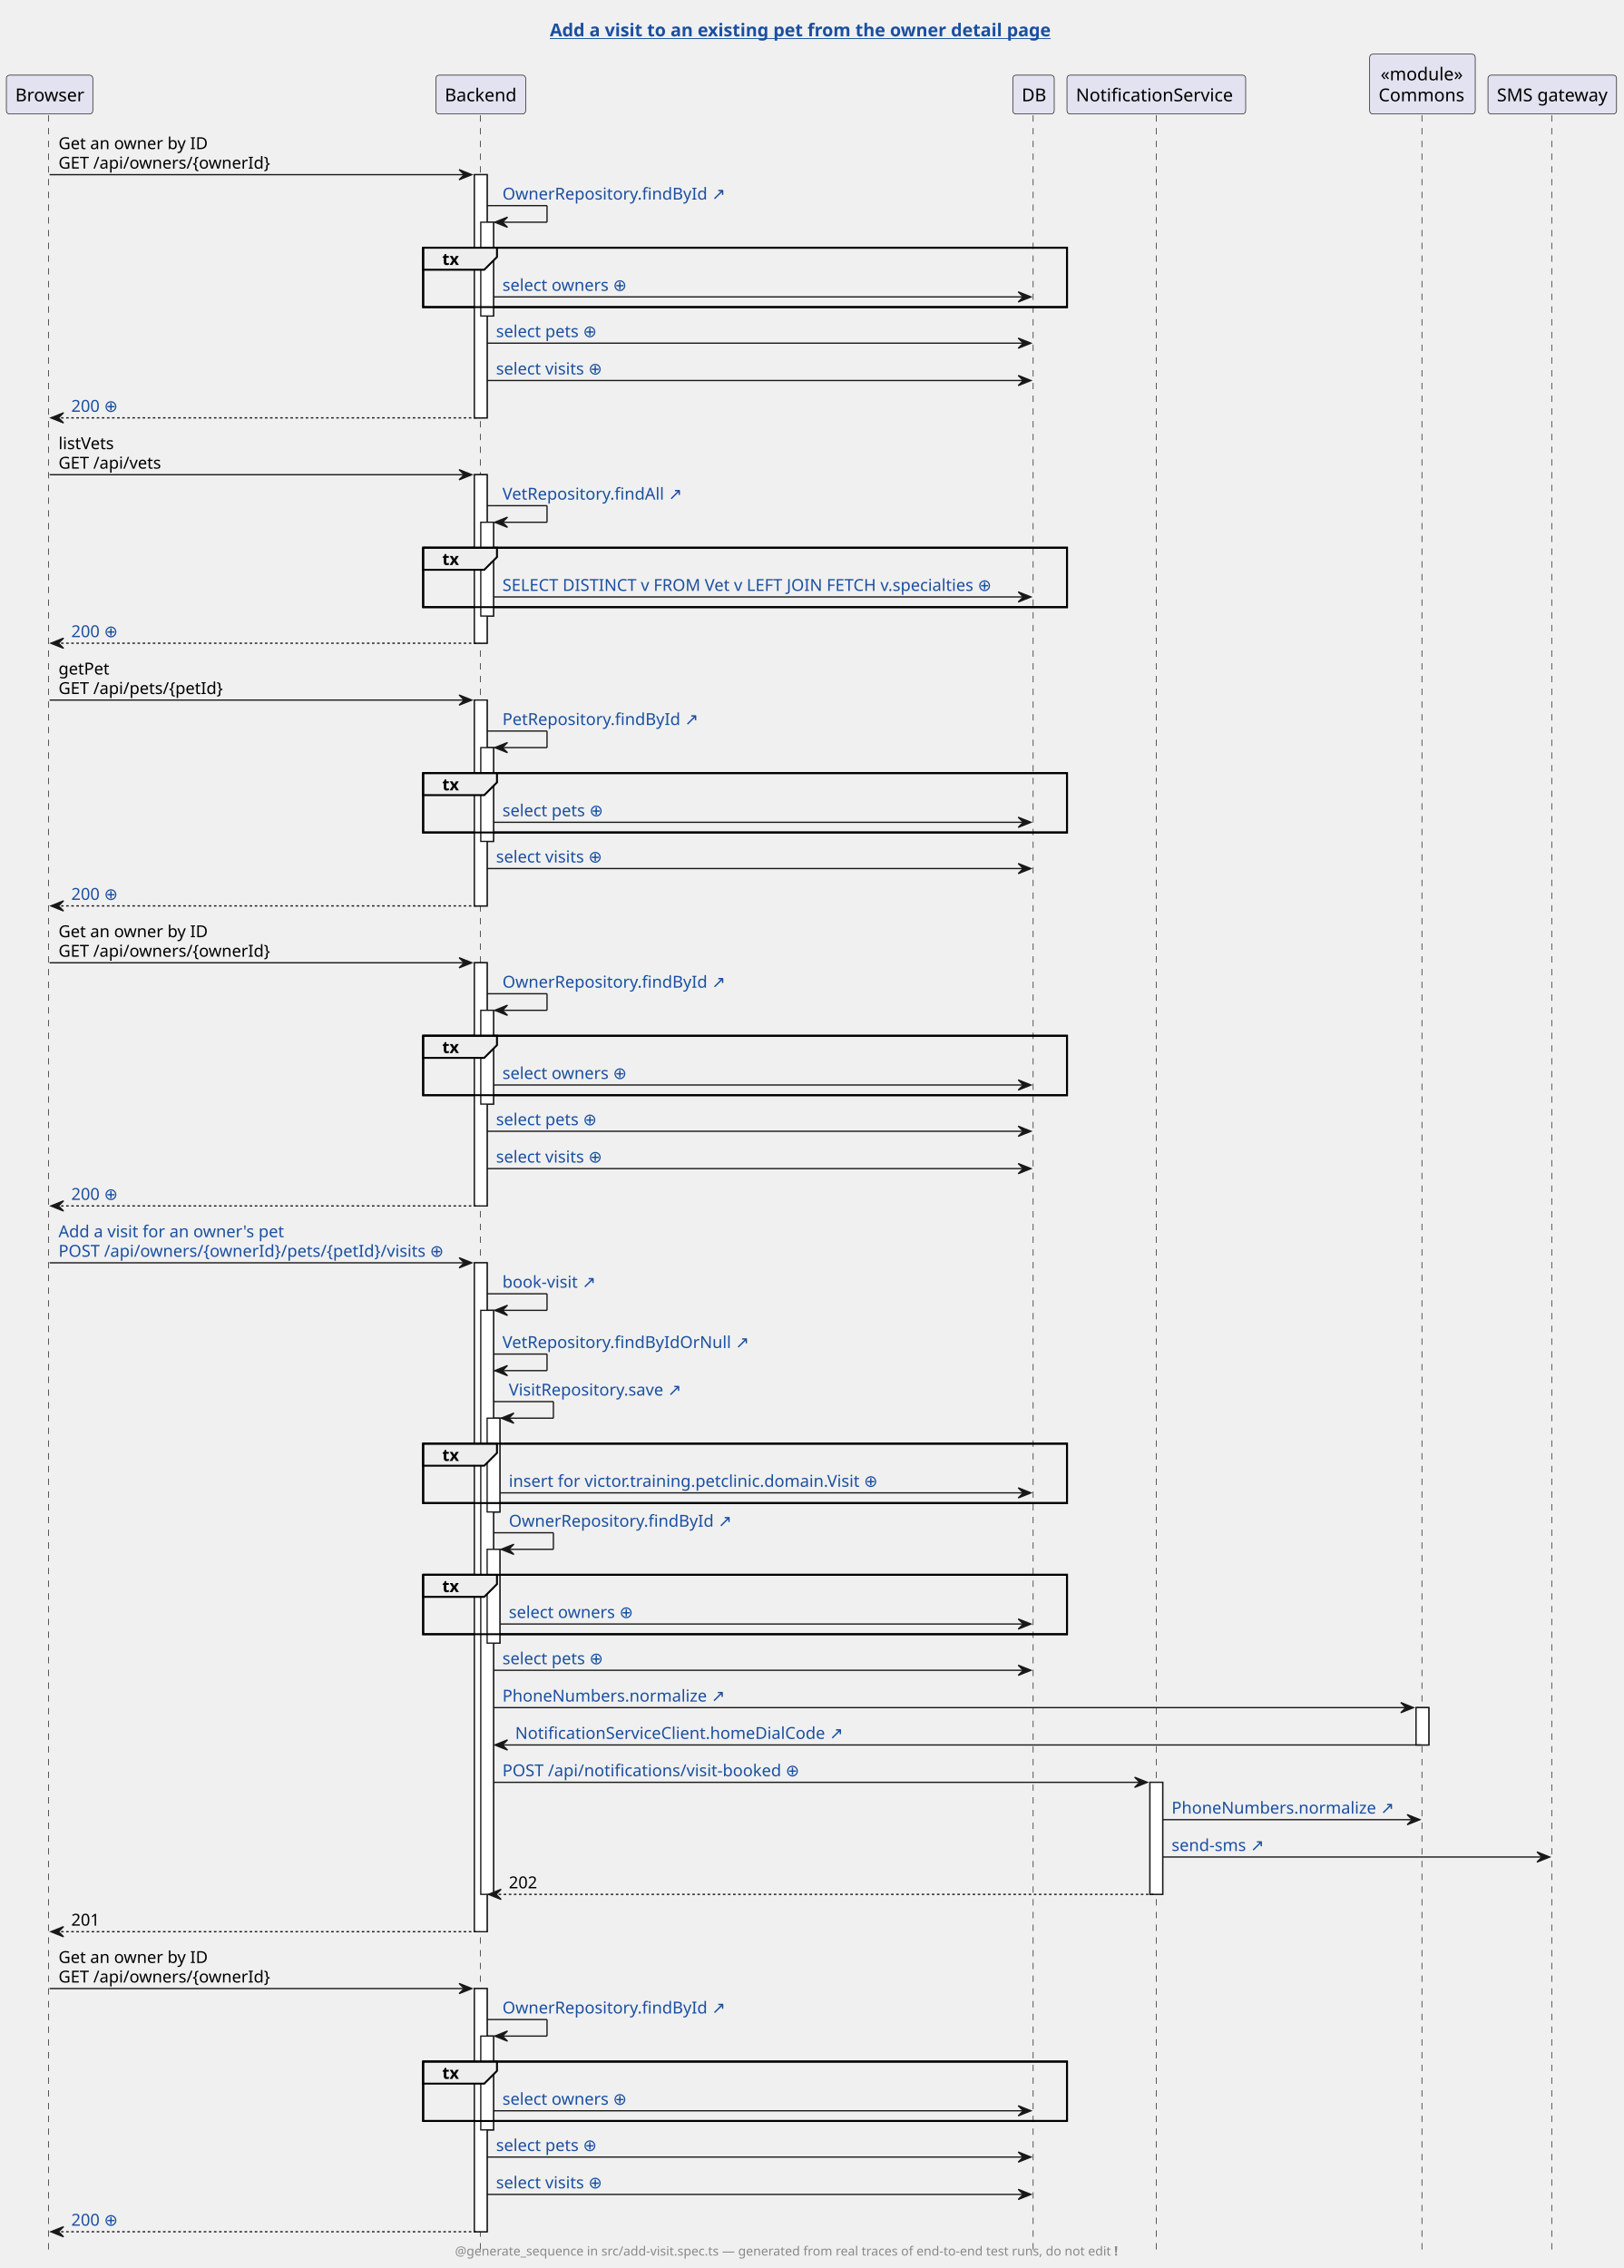
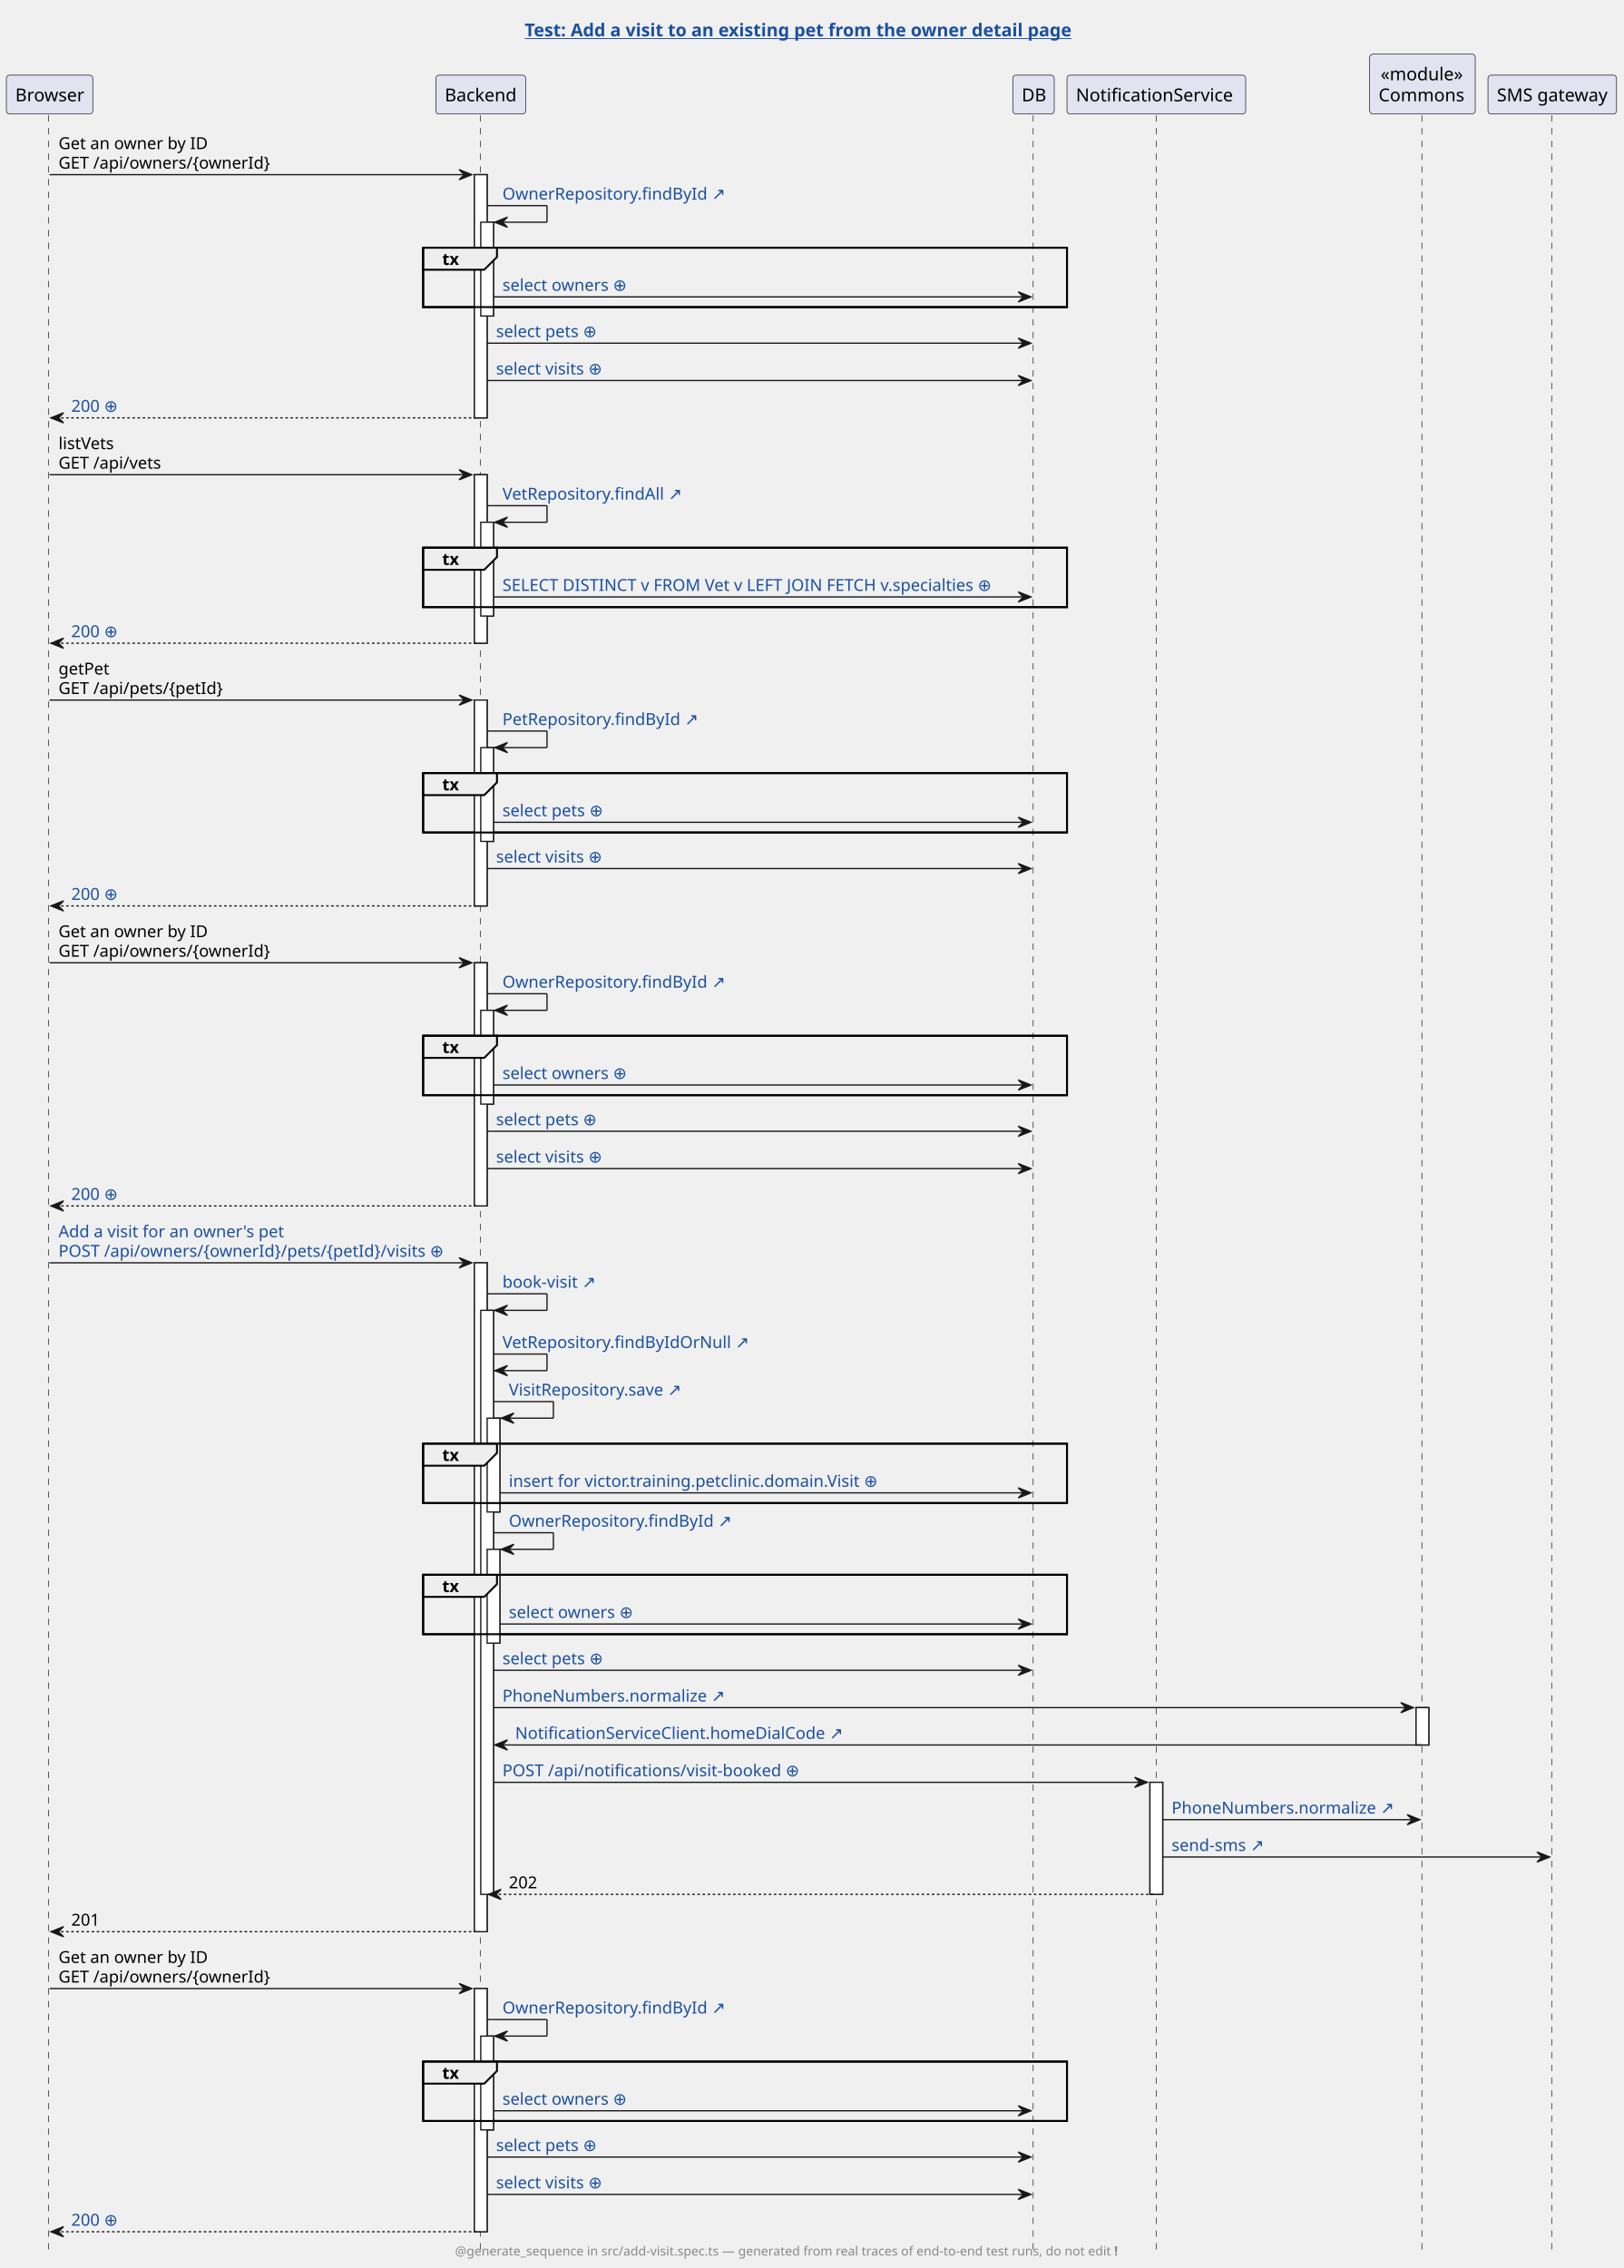
<svg xmlns="http://www.w3.org/2000/svg" xmlns:xlink="http://www.w3.org/1999/xlink" contentStyleType="text/css" data-diagram-type="SEQUENCE" height="1780px" preserveAspectRatio="none" style="width:1274px;height:1780px;background:#FFFFFF;" version="1.1" viewBox="0 0 1274 1780" width="1274px" zoomAndPan="magnify">
  <defs />
  <g>
    <a href="src://petclinic-test/src/add-visit.spec.ts:31" target="_top" title="Click to open the test" xlink:actuate="onRequest" xlink:href="src://petclinic-test/src/add-visit.spec.ts:31" xlink:show="new" xlink:title="Click to open the test" xlink:type="simple">
-       <text fill="#1A4FA0" font-family="sans-serif" font-size="14" font-weight="bold" lengthAdjust="spacing" text-decoration="underline" textLength="409.616" x="431.509" y="28.535">Add a visit to an existing pet from the owner detail page</text>
+       <text fill="#1A4FA0" font-family="sans-serif" font-size="14" font-weight="bold" lengthAdjust="spacing" text-decoration="underline" textLength="449.142" x="411.746" y="28.535">Test: Add a visit to an existing pet from the owner detail page</text>
    </a>
    <g>
      <rect fill="#FFFFFF" height="190.863" style="stroke:#181818;stroke-width:1;" width="10" x="372.297" y="137.086" />
    </g>
    <g>
      <rect fill="#FFFFFF" height="73.621" style="stroke:#181818;stroke-width:1;" width="10" x="377.297" y="174.397" />
    </g>
    <g>
      <rect fill="#FFFFFF" height="132.242" style="stroke:#181818;stroke-width:1;" width="10" x="372.297" y="372.57" />
    </g>
    <g>
      <rect fill="#FFFFFF" height="73.621" style="stroke:#181818;stroke-width:1;" width="10" x="377.297" y="409.881" />
    </g>
    <g>
      <rect fill="#FFFFFF" height="161.553" style="stroke:#181818;stroke-width:1;" width="10" x="372.297" y="549.434" />
    </g>
    <g>
      <rect fill="#FFFFFF" height="73.621" style="stroke:#181818;stroke-width:1;" width="10" x="377.297" y="586.744" />
    </g>
    <g>
      <rect fill="#FFFFFF" height="190.863" style="stroke:#181818;stroke-width:1;" width="10" x="372.297" y="755.607" />
    </g>
    <g>
      <rect fill="#FFFFFF" height="73.621" style="stroke:#181818;stroke-width:1;" width="10" x="377.297" y="792.918" />
    </g>
    <g>
      <rect fill="#FFFFFF" height="524.969" style="stroke:#181818;stroke-width:1;" width="10" x="372.297" y="991.092" />
    </g>
    <g>
      <rect fill="#FFFFFF" height="458.348" style="stroke:#181818;stroke-width:1;" width="10" x="377.297" y="1028.402" />
    </g>
    <g>
      <rect fill="#FFFFFF" height="73.621" style="stroke:#181818;stroke-width:1;" width="10" x="382.297" y="1113.023" />
    </g>
    <g>
      <rect fill="#FFFFFF" height="73.621" style="stroke:#181818;stroke-width:1;" width="10" x="382.297" y="1215.955" />
    </g>
    <g>
      <rect fill="#FFFFFF" height="190.863" style="stroke:#181818;stroke-width:1;" width="10" x="372.297" y="1560.682" />
    </g>
    <g>
      <rect fill="#FFFFFF" height="73.621" style="stroke:#181818;stroke-width:1;" width="10" x="377.297" y="1597.992" />
    </g>
    <g>
      <rect fill="#FFFFFF" height="87.932" style="stroke:#181818;stroke-width:1;" width="10" x="902.455" y="1398.818" />
    </g>
    <g>
      <rect fill="#FFFFFF" height="29.311" style="stroke:#181818;stroke-width:1;" width="10" x="1111.309" y="1340.197" />
    </g>
    <rect fill="none" height="46.621" style="stroke:#000000;stroke-width:1.5;" width="505.264" x="332.078" y="194.397" />
    <rect fill="none" height="46.621" style="stroke:#000000;stroke-width:1.5;" width="505.264" x="332.078" y="429.881" />
    <rect fill="none" height="46.621" style="stroke:#000000;stroke-width:1.5;" width="505.264" x="332.078" y="606.744" />
    <rect fill="none" height="46.621" style="stroke:#000000;stroke-width:1.5;" width="505.264" x="332.078" y="812.918" />
    <rect fill="none" height="46.621" style="stroke:#000000;stroke-width:1.5;" width="505.264" x="332.078" y="1133.023" />
    <rect fill="none" height="46.621" style="stroke:#000000;stroke-width:1.5;" width="505.264" x="332.078" y="1235.955" />
    <rect fill="none" height="46.621" style="stroke:#000000;stroke-width:1.5;" width="505.264" x="332.078" y="1617.992" />
    <g class="participant-lifeline" data-entity-uid="part1" data-qualified-name="Browser" id="part1-lifeline">
      <g>
        <rect fill="#000000" fill-opacity="0" height="1679.08" width="8" x="34.916" y="90.465" />
        <line style="stroke:#181818;stroke-width:0.5;stroke-dasharray:5,5;" x1="38" x2="38" y1="90.465" y2="1769.545" />
      </g>
    </g>
    <g class="participant-lifeline" data-entity-uid="part2" data-qualified-name="Backend" id="part2-lifeline">
      <g>
        <rect fill="#000000" fill-opacity="0" height="1679.08" width="8" x="373.297" y="90.465" />
        <line style="stroke:#181818;stroke-width:0.5;stroke-dasharray:5,5;" x1="377.078" x2="377.078" y1="90.465" y2="1769.545" />
      </g>
    </g>
    <g class="participant-lifeline" data-entity-uid="part3" data-qualified-name="DB" id="part3-lifeline">
      <g>
        <rect fill="#000000" fill-opacity="0" height="1679.08" width="8" x="807.072" y="90.465" />
        <line style="stroke:#181818;stroke-width:0.5;stroke-dasharray:5,5;" x1="810.803" x2="810.803" y1="90.465" y2="1769.545" />
      </g>
    </g>
    <g class="participant-lifeline" data-entity-uid="part4" data-qualified-name="NotificationService" id="part4-lifeline">
      <g>
        <rect fill="#000000" fill-opacity="0" height="1679.08" width="8" x="903.455" y="90.465" />
        <line style="stroke:#181818;stroke-width:0.5;stroke-dasharray:5,5;" x1="907.342" x2="907.342" y1="90.465" y2="1769.545" />
      </g>
    </g>
    <g class="participant-lifeline" data-entity-uid="part5" data-qualified-name="Commons" id="part5-lifeline">
      <g>
        <rect fill="#000000" fill-opacity="0" height="1679.08" width="8" x="1112.309" y="90.465" />
        <line style="stroke:#181818;stroke-width:0.5;stroke-dasharray:5,5;" x1="1115.883" x2="1115.883" y1="90.465" y2="1769.545" />
      </g>
    </g>
    <g class="participant-lifeline" data-entity-uid="part6" data-qualified-name="SMS gateway" id="part6-lifeline">
      <g>
        <rect fill="#000000" fill-opacity="0" height="1679.08" width="8" x="1214.184" y="90.465" />
        <line style="stroke:#181818;stroke-width:0.5;stroke-dasharray:5,5;" x1="1217.735" x2="1217.735" y1="90.465" y2="1769.545" />
      </g>
    </g>
    <g class="participant participant-head" data-entity-uid="part1" data-qualified-name="Browser" id="part1-head">
      <rect fill="#E2E2F0" height="30.488" rx="2.5" ry="2.5" style="stroke:#181818;stroke-width:0.5;" width="67.833" x="5" y="58.977" />
      <text fill="#000000" font-family="sans-serif" font-size="14" lengthAdjust="spacing" textLength="53.833" x="12" y="79.512">Browser</text>
    </g>
    <g class="participant participant-head" data-entity-uid="part2" data-qualified-name="Backend" id="part2-head">
      <rect fill="#E2E2F0" height="30.488" rx="2.5" ry="2.5" style="stroke:#181818;stroke-width:0.5;" width="70.438" x="342.078" y="58.977" />
      <text fill="#000000" font-family="sans-serif" font-size="14" lengthAdjust="spacing" textLength="56.438" x="349.078" y="79.512">Backend</text>
    </g>
    <g class="participant participant-head" data-entity-uid="part3" data-qualified-name="DB" id="part3-head">
      <rect fill="#E2E2F0" height="30.488" rx="2.5" ry="2.5" style="stroke:#181818;stroke-width:0.5;" width="32.539" x="794.803" y="58.977" />
      <text fill="#000000" font-family="sans-serif" font-size="14" lengthAdjust="spacing" textLength="18.539" x="801.803" y="79.512">DB</text>
    </g>
    <g class="participant participant-head" data-entity-uid="part4" data-qualified-name="NotificationService" id="part4-head">
      <rect fill="#E2E2F0" height="30.488" rx="2.5" ry="2.5" style="stroke:#181818;stroke-width:0.5;" width="140.226" x="837.342" y="58.977" />
      <text fill="#000000" font-family="sans-serif" font-size="14" lengthAdjust="spacing" textLength="126.226" x="844.342" y="79.512">NotificationService</text>
    </g>
    <g class="participant participant-head" data-entity-uid="part5" data-qualified-name="Commons" id="part5-head">
      <rect fill="#E2E2F0" height="46.977" rx="2.5" ry="2.5" style="stroke:#181818;stroke-width:0.5;" width="82.852" x="1074.883" y="42.488" />
      <text fill="#000000" font-family="sans-serif" font-size="14" lengthAdjust="spacing" textLength="65.686" x="1083.466" y="63.023">«module»</text>
      <text fill="#000000" font-family="sans-serif" font-size="14" lengthAdjust="spacing" textLength="68.852" x="1081.883" y="79.512">Commons</text>
    </g>
    <g class="participant participant-head" data-entity-uid="part6" data-qualified-name="SMS gateway" id="part6-head">
      <rect fill="#E2E2F0" height="30.488" rx="2.5" ry="2.5" style="stroke:#181818;stroke-width:0.5;" width="100.898" x="1167.735" y="58.977" />
      <text fill="#000000" font-family="sans-serif" font-size="14" lengthAdjust="spacing" textLength="86.898" x="1174.735" y="79.512">SMS gateway</text>
    </g>
    <g>
      <rect fill="#FFFFFF" height="190.863" style="stroke:#181818;stroke-width:1;" width="10" x="372.297" y="137.086" />
    </g>
    <g>
      <rect fill="#FFFFFF" height="73.621" style="stroke:#181818;stroke-width:1;" width="10" x="377.297" y="174.397" />
    </g>
    <g>
      <rect fill="#FFFFFF" height="132.242" style="stroke:#181818;stroke-width:1;" width="10" x="372.297" y="372.57" />
    </g>
    <g>
      <rect fill="#FFFFFF" height="73.621" style="stroke:#181818;stroke-width:1;" width="10" x="377.297" y="409.881" />
    </g>
    <g>
      <rect fill="#FFFFFF" height="161.553" style="stroke:#181818;stroke-width:1;" width="10" x="372.297" y="549.434" />
    </g>
    <g>
      <rect fill="#FFFFFF" height="73.621" style="stroke:#181818;stroke-width:1;" width="10" x="377.297" y="586.744" />
    </g>
    <g>
      <rect fill="#FFFFFF" height="190.863" style="stroke:#181818;stroke-width:1;" width="10" x="372.297" y="755.607" />
    </g>
    <g>
      <rect fill="#FFFFFF" height="73.621" style="stroke:#181818;stroke-width:1;" width="10" x="377.297" y="792.918" />
    </g>
    <g>
      <rect fill="#FFFFFF" height="524.969" style="stroke:#181818;stroke-width:1;" width="10" x="372.297" y="991.092" />
    </g>
    <g>
      <rect fill="#FFFFFF" height="458.348" style="stroke:#181818;stroke-width:1;" width="10" x="377.297" y="1028.402" />
    </g>
    <g>
      <rect fill="#FFFFFF" height="73.621" style="stroke:#181818;stroke-width:1;" width="10" x="382.297" y="1113.023" />
    </g>
    <g>
      <rect fill="#FFFFFF" height="73.621" style="stroke:#181818;stroke-width:1;" width="10" x="382.297" y="1215.955" />
    </g>
    <g>
      <rect fill="#FFFFFF" height="190.863" style="stroke:#181818;stroke-width:1;" width="10" x="372.297" y="1560.682" />
    </g>
    <g>
      <rect fill="#FFFFFF" height="73.621" style="stroke:#181818;stroke-width:1;" width="10" x="377.297" y="1597.992" />
    </g>
    <g>
      <rect fill="#FFFFFF" height="87.932" style="stroke:#181818;stroke-width:1;" width="10" x="902.455" y="1398.818" />
    </g>
    <g>
      <rect fill="#FFFFFF" height="29.311" style="stroke:#181818;stroke-width:1;" width="10" x="1111.309" y="1340.197" />
    </g>
    <g class="message" data-entity-1="part1" data-entity-2="part2" id="msg1">
      <polygon fill="#181818" points="360.297,133.086,370.297,137.086,360.297,141.086,364.297,137.086" style="stroke:#181818;stroke-width:1;" />
      <line style="stroke:#181818;stroke-width:1;" x1="38.916" x2="366.297" y1="137.086" y2="137.086" />
      <text fill="#000000" font-family="sans-serif" font-size="13" lengthAdjust="spacing" textLength="120.288" x="45.916" y="117.033">Get an owner by ID</text>
      <text fill="#000000" font-family="sans-serif" font-size="13" lengthAdjust="spacing" textLength="172.618" x="45.916" y="132.344">GET /api/owners/{ownerId}</text>
    </g>
    <g class="message" data-entity-1="part2" data-entity-2="part2" id="msg2">
      <line style="stroke:#181818;stroke-width:1;" x1="382.297" x2="429.297" y1="161.397" y2="161.397" />
      <line style="stroke:#181818;stroke-width:1;" x1="429.297" x2="429.297" y1="161.397" y2="174.397" />
      <line style="stroke:#181818;stroke-width:1;" x1="388.297" x2="429.297" y1="174.397" y2="174.397" />
      <polygon fill="#181818" points="398.297,170.397,388.297,174.397,398.297,178.397,394.297,174.397" style="stroke:#181818;stroke-width:1;" />
      <a href="src://petclinic-backend/src/main/java/victor/training/petclinic/repository/OwnerRepository.java:14" target="_top" title="Click to open OwnerRepository.findById" xlink:actuate="onRequest" xlink:href="src://petclinic-backend/src/main/java/victor/training/petclinic/repository/OwnerRepository.java:14" xlink:show="new" xlink:title="Click to open OwnerRepository.findById" xlink:type="simple">
        <text fill="#1A4FA0" font-family="sans-serif" font-size="13" lengthAdjust="spacing" textLength="179.931" x="394.297" y="156.654">OwnerRepository.findById ↗</text>
      </a>
    </g>
    <path d="M332.078,194.397 L390.027,194.397 L390.027,201.707 L380.027,211.707 L332.078,211.707 L332.078,194.397" fill="#EEEEEE" style="stroke:#000000;stroke-width:1.5;" />
    <rect fill="none" height="46.621" style="stroke:#000000;stroke-width:1.5;" width="505.264" x="332.078" y="194.397" />
    <text fill="#000000" font-family="sans-serif" font-size="13" font-weight="bold" lengthAdjust="spacing" textLength="12.949" x="347.078" y="207.965">tx</text>
    <g class="message" data-entity-1="part2" data-entity-2="part3" id="msg3">
      <polygon fill="#181818" points="799.072,229.018,809.072,233.018,799.072,237.018,803.072,233.018" style="stroke:#181818;stroke-width:1;" />
      <line style="stroke:#181818;stroke-width:1;" x1="387.297" x2="805.072" y1="233.018" y2="233.018" />
      <a href="genseq://0x8aana" target="_top" title="Click for the statement behind this call" xlink:actuate="onRequest" xlink:href="genseq://0x8aana" xlink:show="new" xlink:title="Click for the statement behind this call" xlink:type="simple">
        <text fill="#1A4FA0" font-family="sans-serif" font-size="13" lengthAdjust="spacing" textLength="99.284" x="394.297" y="228.275">select owners ⊕</text>
      </a>
    </g>
    <g class="message" data-entity-1="part2" data-entity-2="part3" id="msg4">
      <polygon fill="#181818" points="799.072,265.328,809.072,269.328,799.072,273.328,803.072,269.328" style="stroke:#181818;stroke-width:1;" />
      <line style="stroke:#181818;stroke-width:1;" x1="382.297" x2="805.072" y1="269.328" y2="269.328" />
      <a href="genseq://18567ho" target="_top" title="Click for the statement behind this call" xlink:actuate="onRequest" xlink:href="genseq://18567ho" xlink:show="new" xlink:title="Click for the statement behind this call" xlink:type="simple">
        <text fill="#1A4FA0" font-family="sans-serif" font-size="13" lengthAdjust="spacing" textLength="80.939" x="389.297" y="264.586">select pets ⊕</text>
      </a>
    </g>
    <g class="message" data-entity-1="part2" data-entity-2="part3" id="msg5">
      <polygon fill="#181818" points="799.072,294.639,809.072,298.639,799.072,302.639,803.072,298.639" style="stroke:#181818;stroke-width:1;" />
      <line style="stroke:#181818;stroke-width:1;" x1="382.297" x2="805.072" y1="298.639" y2="298.639" />
      <a href="genseq://1eq1h2q" target="_top" title="Click for the statement behind this call" xlink:actuate="onRequest" xlink:href="genseq://1eq1h2q" xlink:show="new" xlink:title="Click for the statement behind this call" xlink:type="simple">
        <text fill="#1A4FA0" font-family="sans-serif" font-size="13" lengthAdjust="spacing" textLength="86.385" x="389.297" y="293.897">select visits ⊕</text>
      </a>
    </g>
    <g class="message" data-entity-1="part2" data-entity-2="part1" id="msg6">
      <polygon fill="#181818" points="49.916,323.949,39.916,327.949,49.916,331.949,45.916,327.949" style="stroke:#181818;stroke-width:1;" />
      <line style="stroke:#181818;stroke-width:1;stroke-dasharray:2,2;" x1="43.916" x2="376.297" y1="327.949" y2="327.949" />
      <a href="genseq://1bhasc1" target="_top" title="Click for this call’s JSON body" xlink:actuate="onRequest" xlink:href="genseq://1bhasc1" xlink:show="new" xlink:title="Click for this call’s JSON body" xlink:type="simple">
        <text fill="#1A4FA0" font-family="sans-serif" font-size="13" lengthAdjust="spacing" textLength="38.181" x="55.916" y="323.207">200 ⊕</text>
      </a>
    </g>
    <g class="message" data-entity-1="part1" data-entity-2="part2" id="msg7">
      <polygon fill="#181818" points="360.297,368.57,370.297,372.57,360.297,376.57,364.297,372.57" style="stroke:#181818;stroke-width:1;" />
      <line style="stroke:#181818;stroke-width:1;" x1="38.916" x2="366.297" y1="372.57" y2="372.57" />
      <text fill="#000000" font-family="sans-serif" font-size="13" lengthAdjust="spacing" textLength="46.236" x="45.916" y="352.518">listVets</text>
      <text fill="#000000" font-family="sans-serif" font-size="13" lengthAdjust="spacing" textLength="86.988" x="45.916" y="367.828">GET /api/vets</text>
    </g>
    <g class="message" data-entity-1="part2" data-entity-2="part2" id="msg8">
      <line style="stroke:#181818;stroke-width:1;" x1="382.297" x2="429.297" y1="396.881" y2="396.881" />
      <line style="stroke:#181818;stroke-width:1;" x1="429.297" x2="429.297" y1="396.881" y2="409.881" />
      <line style="stroke:#181818;stroke-width:1;" x1="388.297" x2="429.297" y1="409.881" y2="409.881" />
      <polygon fill="#181818" points="398.297,405.881,388.297,409.881,398.297,413.881,394.297,409.881" style="stroke:#181818;stroke-width:1;" />
      <a href="src://petclinic-backend/src/main/java/victor/training/petclinic/repository/VetRepository.java:13" target="_top" title="Click to open VetRepository.findAll" xlink:actuate="onRequest" xlink:href="src://petclinic-backend/src/main/java/victor/training/petclinic/repository/VetRepository.java:13" xlink:show="new" xlink:title="Click to open VetRepository.findAll" xlink:type="simple">
        <text fill="#1A4FA0" font-family="sans-serif" font-size="13" lengthAdjust="spacing" textLength="150.078" x="394.297" y="392.139">VetRepository.findAll ↗</text>
      </a>
    </g>
    <path d="M332.078,429.881 L390.027,429.881 L390.027,437.191 L380.027,447.191 L332.078,447.191 L332.078,429.881" fill="#EEEEEE" style="stroke:#000000;stroke-width:1.5;" />
    <rect fill="none" height="46.621" style="stroke:#000000;stroke-width:1.5;" width="505.264" x="332.078" y="429.881" />
    <text fill="#000000" font-family="sans-serif" font-size="13" font-weight="bold" lengthAdjust="spacing" textLength="12.949" x="347.078" y="443.449">tx</text>
    <g class="message" data-entity-1="part2" data-entity-2="part3" id="msg9">
      <polygon fill="#181818" points="799.072,464.502,809.072,468.502,799.072,472.502,803.072,468.502" style="stroke:#181818;stroke-width:1;" />
      <line style="stroke:#181818;stroke-width:1;" x1="387.297" x2="805.072" y1="468.502" y2="468.502" />
      <a href="genseq://0p6yxbc" target="_top" title="Click for the statement behind this call" xlink:actuate="onRequest" xlink:href="genseq://0p6yxbc" xlink:show="new" xlink:title="Click for the statement behind this call" xlink:type="simple">
        <text fill="#1A4FA0" font-family="sans-serif" font-size="13" lengthAdjust="spacing" textLength="399.775" x="394.297" y="463.76">SELECT DISTINCT v FROM Vet v LEFT JOIN FETCH v.specialties ⊕</text>
      </a>
    </g>
    <g class="message" data-entity-1="part2" data-entity-2="part1" id="msg10">
      <polygon fill="#181818" points="49.916,500.812,39.916,504.812,49.916,508.812,45.916,504.812" style="stroke:#181818;stroke-width:1;" />
      <line style="stroke:#181818;stroke-width:1;stroke-dasharray:2,2;" x1="43.916" x2="376.297" y1="504.812" y2="504.812" />
      <a href="genseq://1nmg2oo" target="_top" title="Click for this call’s JSON body" xlink:actuate="onRequest" xlink:href="genseq://1nmg2oo" xlink:show="new" xlink:title="Click for this call’s JSON body" xlink:type="simple">
        <text fill="#1A4FA0" font-family="sans-serif" font-size="13" lengthAdjust="spacing" textLength="38.181" x="55.916" y="500.07">200 ⊕</text>
      </a>
    </g>
    <g class="message" data-entity-1="part1" data-entity-2="part2" id="msg11">
      <polygon fill="#181818" points="360.297,545.434,370.297,549.434,360.297,553.434,364.297,549.434" style="stroke:#181818;stroke-width:1;" />
      <line style="stroke:#181818;stroke-width:1;" x1="38.916" x2="366.297" y1="549.434" y2="549.434" />
      <text fill="#000000" font-family="sans-serif" font-size="13" lengthAdjust="spacing" textLength="39.502" x="45.916" y="529.381">getPet</text>
      <text fill="#000000" font-family="sans-serif" font-size="13" lengthAdjust="spacing" textLength="135.929" x="45.916" y="544.691">GET /api/pets/{petId}</text>
    </g>
    <g class="message" data-entity-1="part2" data-entity-2="part2" id="msg12">
      <line style="stroke:#181818;stroke-width:1;" x1="382.297" x2="429.297" y1="573.744" y2="573.744" />
      <line style="stroke:#181818;stroke-width:1;" x1="429.297" x2="429.297" y1="573.744" y2="586.744" />
      <line style="stroke:#181818;stroke-width:1;" x1="388.297" x2="429.297" y1="586.744" y2="586.744" />
      <polygon fill="#181818" points="398.297,582.744,388.297,586.744,398.297,590.744,394.297,586.744" style="stroke:#181818;stroke-width:1;" />
      <a href="src://petclinic-backend/src/main/java/victor/training/petclinic/repository/PetRepository.java:16" target="_top" title="Click to open PetRepository.findById" xlink:actuate="onRequest" xlink:href="src://petclinic-backend/src/main/java/victor/training/petclinic/repository/PetRepository.java:16" xlink:show="new" xlink:title="Click to open PetRepository.findById" xlink:type="simple">
        <text fill="#1A4FA0" font-family="sans-serif" font-size="13" lengthAdjust="spacing" textLength="158.476" x="394.297" y="569.002">PetRepository.findById ↗</text>
      </a>
    </g>
    <path d="M332.078,606.744 L390.027,606.744 L390.027,614.055 L380.027,624.055 L332.078,624.055 L332.078,606.744" fill="#EEEEEE" style="stroke:#000000;stroke-width:1.5;" />
    <rect fill="none" height="46.621" style="stroke:#000000;stroke-width:1.5;" width="505.264" x="332.078" y="606.744" />
    <text fill="#000000" font-family="sans-serif" font-size="13" font-weight="bold" lengthAdjust="spacing" textLength="12.949" x="347.078" y="620.312">tx</text>
    <g class="message" data-entity-1="part2" data-entity-2="part3" id="msg13">
      <polygon fill="#181818" points="799.072,641.365,809.072,645.365,799.072,649.365,803.072,645.365" style="stroke:#181818;stroke-width:1;" />
      <line style="stroke:#181818;stroke-width:1;" x1="387.297" x2="805.072" y1="645.365" y2="645.365" />
      <a href="genseq://0y7w2ps" target="_top" title="Click for the statement behind this call" xlink:actuate="onRequest" xlink:href="genseq://0y7w2ps" xlink:show="new" xlink:title="Click for the statement behind this call" xlink:type="simple">
        <text fill="#1A4FA0" font-family="sans-serif" font-size="13" lengthAdjust="spacing" textLength="80.939" x="394.297" y="640.623">select pets ⊕</text>
      </a>
    </g>
    <g class="message" data-entity-1="part2" data-entity-2="part3" id="msg14">
      <polygon fill="#181818" points="799.072,677.676,809.072,681.676,799.072,685.676,803.072,681.676" style="stroke:#181818;stroke-width:1;" />
      <line style="stroke:#181818;stroke-width:1;" x1="382.297" x2="805.072" y1="681.676" y2="681.676" />
      <a href="genseq://1eq1h2q" target="_top" title="Click for the statement behind this call" xlink:actuate="onRequest" xlink:href="genseq://1eq1h2q" xlink:show="new" xlink:title="Click for the statement behind this call" xlink:type="simple">
        <text fill="#1A4FA0" font-family="sans-serif" font-size="13" lengthAdjust="spacing" textLength="86.385" x="389.297" y="676.934">select visits ⊕</text>
      </a>
    </g>
    <g class="message" data-entity-1="part2" data-entity-2="part1" id="msg15">
      <polygon fill="#181818" points="49.916,706.986,39.916,710.986,49.916,714.986,45.916,710.986" style="stroke:#181818;stroke-width:1;" />
      <line style="stroke:#181818;stroke-width:1;stroke-dasharray:2,2;" x1="43.916" x2="376.297" y1="710.986" y2="710.986" />
      <a href="genseq://0n1gsl8" target="_top" title="Click for this call’s JSON body" xlink:actuate="onRequest" xlink:href="genseq://0n1gsl8" xlink:show="new" xlink:title="Click for this call’s JSON body" xlink:type="simple">
        <text fill="#1A4FA0" font-family="sans-serif" font-size="13" lengthAdjust="spacing" textLength="38.181" x="55.916" y="706.244">200 ⊕</text>
      </a>
    </g>
    <g class="message" data-entity-1="part1" data-entity-2="part2" id="msg16">
      <polygon fill="#181818" points="360.297,751.607,370.297,755.607,360.297,759.607,364.297,755.607" style="stroke:#181818;stroke-width:1;" />
      <line style="stroke:#181818;stroke-width:1;" x1="38.916" x2="366.297" y1="755.607" y2="755.607" />
      <text fill="#000000" font-family="sans-serif" font-size="13" lengthAdjust="spacing" textLength="120.288" x="45.916" y="735.555">Get an owner by ID</text>
      <text fill="#000000" font-family="sans-serif" font-size="13" lengthAdjust="spacing" textLength="172.618" x="45.916" y="750.865">GET /api/owners/{ownerId}</text>
    </g>
    <g class="message" data-entity-1="part2" data-entity-2="part2" id="msg17">
      <line style="stroke:#181818;stroke-width:1;" x1="382.297" x2="429.297" y1="779.918" y2="779.918" />
      <line style="stroke:#181818;stroke-width:1;" x1="429.297" x2="429.297" y1="779.918" y2="792.918" />
      <line style="stroke:#181818;stroke-width:1;" x1="388.297" x2="429.297" y1="792.918" y2="792.918" />
      <polygon fill="#181818" points="398.297,788.918,388.297,792.918,398.297,796.918,394.297,792.918" style="stroke:#181818;stroke-width:1;" />
      <a href="src://petclinic-backend/src/main/java/victor/training/petclinic/repository/OwnerRepository.java:14" target="_top" title="Click to open OwnerRepository.findById" xlink:actuate="onRequest" xlink:href="src://petclinic-backend/src/main/java/victor/training/petclinic/repository/OwnerRepository.java:14" xlink:show="new" xlink:title="Click to open OwnerRepository.findById" xlink:type="simple">
        <text fill="#1A4FA0" font-family="sans-serif" font-size="13" lengthAdjust="spacing" textLength="179.931" x="394.297" y="775.176">OwnerRepository.findById ↗</text>
      </a>
    </g>
    <path d="M332.078,812.918 L390.027,812.918 L390.027,820.229 L380.027,830.229 L332.078,830.229 L332.078,812.918" fill="#EEEEEE" style="stroke:#000000;stroke-width:1.5;" />
    <rect fill="none" height="46.621" style="stroke:#000000;stroke-width:1.5;" width="505.264" x="332.078" y="812.918" />
    <text fill="#000000" font-family="sans-serif" font-size="13" font-weight="bold" lengthAdjust="spacing" textLength="12.949" x="347.078" y="826.486">tx</text>
    <g class="message" data-entity-1="part2" data-entity-2="part3" id="msg18">
      <polygon fill="#181818" points="799.072,847.539,809.072,851.539,799.072,855.539,803.072,851.539" style="stroke:#181818;stroke-width:1;" />
      <line style="stroke:#181818;stroke-width:1;" x1="387.297" x2="805.072" y1="851.539" y2="851.539" />
      <a href="genseq://0x8aana" target="_top" title="Click for the statement behind this call" xlink:actuate="onRequest" xlink:href="genseq://0x8aana" xlink:show="new" xlink:title="Click for the statement behind this call" xlink:type="simple">
        <text fill="#1A4FA0" font-family="sans-serif" font-size="13" lengthAdjust="spacing" textLength="99.284" x="394.297" y="846.797">select owners ⊕</text>
      </a>
    </g>
    <g class="message" data-entity-1="part2" data-entity-2="part3" id="msg19">
      <polygon fill="#181818" points="799.072,883.85,809.072,887.85,799.072,891.85,803.072,887.85" style="stroke:#181818;stroke-width:1;" />
      <line style="stroke:#181818;stroke-width:1;" x1="382.297" x2="805.072" y1="887.85" y2="887.85" />
      <a href="genseq://18567ho" target="_top" title="Click for the statement behind this call" xlink:actuate="onRequest" xlink:href="genseq://18567ho" xlink:show="new" xlink:title="Click for the statement behind this call" xlink:type="simple">
        <text fill="#1A4FA0" font-family="sans-serif" font-size="13" lengthAdjust="spacing" textLength="80.939" x="389.297" y="883.107">select pets ⊕</text>
      </a>
    </g>
    <g class="message" data-entity-1="part2" data-entity-2="part3" id="msg20">
      <polygon fill="#181818" points="799.072,913.16,809.072,917.16,799.072,921.16,803.072,917.16" style="stroke:#181818;stroke-width:1;" />
      <line style="stroke:#181818;stroke-width:1;" x1="382.297" x2="805.072" y1="917.16" y2="917.16" />
      <a href="genseq://1eq1h2q" target="_top" title="Click for the statement behind this call" xlink:actuate="onRequest" xlink:href="genseq://1eq1h2q" xlink:show="new" xlink:title="Click for the statement behind this call" xlink:type="simple">
        <text fill="#1A4FA0" font-family="sans-serif" font-size="13" lengthAdjust="spacing" textLength="86.385" x="389.297" y="912.418">select visits ⊕</text>
      </a>
    </g>
    <g class="message" data-entity-1="part2" data-entity-2="part1" id="msg21">
      <polygon fill="#181818" points="49.916,942.471,39.916,946.471,49.916,950.471,45.916,946.471" style="stroke:#181818;stroke-width:1;" />
      <line style="stroke:#181818;stroke-width:1;stroke-dasharray:2,2;" x1="43.916" x2="376.297" y1="946.471" y2="946.471" />
      <a href="genseq://1bhasc1" target="_top" title="Click for this call’s JSON body" xlink:actuate="onRequest" xlink:href="genseq://1bhasc1" xlink:show="new" xlink:title="Click for this call’s JSON body" xlink:type="simple">
        <text fill="#1A4FA0" font-family="sans-serif" font-size="13" lengthAdjust="spacing" textLength="38.181" x="55.916" y="941.729">200 ⊕</text>
      </a>
    </g>
    <g class="message" data-entity-1="part1" data-entity-2="part2" id="msg22">
      <polygon fill="#181818" points="360.297,987.092,370.297,991.092,360.297,995.092,364.297,991.092" style="stroke:#181818;stroke-width:1;" />
      <line style="stroke:#181818;stroke-width:1;" x1="38.916" x2="366.297" y1="991.092" y2="991.092" />
      <a href="genseq://1q2fpzp" target="_top" title="Click for this call’s JSON body" xlink:actuate="onRequest" xlink:href="genseq://1q2fpzp" xlink:show="new" xlink:title="Click for this call’s JSON body" xlink:type="simple">
        <text fill="#1A4FA0" font-family="sans-serif" font-size="13" lengthAdjust="spacing" textLength="184.78" x="45.916" y="971.039">Add a visit for an owner's pet</text>
      </a>
      <a href="genseq://1q2fpzp" target="_top" title="Click for this call’s JSON body" xlink:actuate="onRequest" xlink:href="genseq://1q2fpzp" xlink:show="new" xlink:title="Click for this call’s JSON body" xlink:type="simple">
        <text fill="#1A4FA0" font-family="sans-serif" font-size="13" lengthAdjust="spacing" textLength="314.38" x="45.916" y="986.35">POST /api/owners/{ownerId}/pets/{petId}/visits ⊕</text>
      </a>
    </g>
    <g class="message" data-entity-1="part2" data-entity-2="part2" id="msg23">
      <line style="stroke:#181818;stroke-width:1;" x1="382.297" x2="429.297" y1="1015.402" y2="1015.402" />
      <line style="stroke:#181818;stroke-width:1;" x1="429.297" x2="429.297" y1="1015.402" y2="1028.402" />
      <line style="stroke:#181818;stroke-width:1;" x1="388.297" x2="429.297" y1="1028.402" y2="1028.402" />
      <polygon fill="#181818" points="398.297,1024.402,388.297,1028.402,398.297,1032.402,394.297,1028.402" style="stroke:#181818;stroke-width:1;" />
      <a href="src://petclinic-backend/src/main/java/victor/training/petclinic/rest/OwnerRestController.java:193" target="_top" title="Click to open OwnerRestController.bookVisit" xlink:actuate="onRequest" xlink:href="src://petclinic-backend/src/main/java/victor/training/petclinic/rest/OwnerRestController.java:193" xlink:show="new" xlink:title="Click to open OwnerRestController.bookVisit" xlink:type="simple">
        <text fill="#1A4FA0" font-family="sans-serif" font-size="13" lengthAdjust="spacing" textLength="82.12" x="394.297" y="1010.66">book-visit ↗</text>
      </a>
    </g>
    <g class="message" data-entity-1="part2" data-entity-2="part2" id="msg24">
      <line style="stroke:#181818;stroke-width:1;" x1="387.297" x2="429.297" y1="1062.713" y2="1062.713" />
      <line style="stroke:#181818;stroke-width:1;" x1="429.297" x2="429.297" y1="1062.713" y2="1075.713" />
      <line style="stroke:#181818;stroke-width:1;" x1="388.297" x2="429.297" y1="1075.713" y2="1075.713" />
      <polygon fill="#181818" points="398.297,1071.713,388.297,1075.713,398.297,1079.713,394.297,1075.713" style="stroke:#181818;stroke-width:1;" />
      <a href="src://petclinic-backend/src/main/java/victor/training/petclinic/repository/VetRepository.java:19" target="_top" title="Click to open VetRepository.findByIdOrNull" xlink:actuate="onRequest" xlink:href="src://petclinic-backend/src/main/java/victor/training/petclinic/repository/VetRepository.java:19" xlink:show="new" xlink:title="Click to open VetRepository.findByIdOrNull" xlink:type="simple">
        <text fill="#1A4FA0" font-family="sans-serif" font-size="13" lengthAdjust="spacing" textLength="200.395" x="394.297" y="1057.971">VetRepository.findByIdOrNull ↗</text>
      </a>
    </g>
    <g class="message" data-entity-1="part2" data-entity-2="part2" id="msg25">
      <line style="stroke:#181818;stroke-width:1;" x1="387.297" x2="434.297" y1="1100.023" y2="1100.023" />
      <line style="stroke:#181818;stroke-width:1;" x1="434.297" x2="434.297" y1="1100.023" y2="1113.023" />
      <line style="stroke:#181818;stroke-width:1;" x1="393.297" x2="434.297" y1="1113.023" y2="1113.023" />
      <polygon fill="#181818" points="403.297,1109.023,393.297,1113.023,403.297,1117.023,399.297,1113.023" style="stroke:#181818;stroke-width:1;" />
      <a href="src://petclinic-backend/src/main/java/victor/training/petclinic/repository/VisitRepository.java:14" target="_top" title="Click to open VisitRepository.save" xlink:actuate="onRequest" xlink:href="src://petclinic-backend/src/main/java/victor/training/petclinic/repository/VisitRepository.java:14" xlink:show="new" xlink:title="Click to open VisitRepository.save" xlink:type="simple">
        <text fill="#1A4FA0" font-family="sans-serif" font-size="13" lengthAdjust="spacing" textLength="143.482" x="399.297" y="1095.281">VisitRepository.save ↗</text>
      </a>
    </g>
    <path d="M332.078,1133.023 L390.027,1133.023 L390.027,1140.334 L380.027,1150.334 L332.078,1150.334 L332.078,1133.023" fill="#EEEEEE" style="stroke:#000000;stroke-width:1.5;" />
    <rect fill="none" height="46.621" style="stroke:#000000;stroke-width:1.5;" width="505.264" x="332.078" y="1133.023" />
    <text fill="#000000" font-family="sans-serif" font-size="13" font-weight="bold" lengthAdjust="spacing" textLength="12.949" x="347.078" y="1146.592">tx</text>
    <g class="message" data-entity-1="part2" data-entity-2="part3" id="msg26">
      <polygon fill="#181818" points="799.072,1167.645,809.072,1171.645,799.072,1175.645,803.072,1171.645" style="stroke:#181818;stroke-width:1;" />
      <line style="stroke:#181818;stroke-width:1;" x1="392.297" x2="805.072" y1="1171.645" y2="1171.645" />
      <a href="genseq://12v4i52" target="_top" title="Click for the statement behind this call" xlink:actuate="onRequest" xlink:href="genseq://12v4i52" xlink:show="new" xlink:title="Click for the statement behind this call" xlink:type="simple">
        <text fill="#1A4FA0" font-family="sans-serif" font-size="13" lengthAdjust="spacing" textLength="304.351" x="399.297" y="1166.902">insert for victor.training.petclinic.domain.Visit ⊕</text>
      </a>
    </g>
    <g class="message" data-entity-1="part2" data-entity-2="part2" id="msg27">
      <line style="stroke:#181818;stroke-width:1;" x1="387.297" x2="434.297" y1="1202.955" y2="1202.955" />
      <line style="stroke:#181818;stroke-width:1;" x1="434.297" x2="434.297" y1="1202.955" y2="1215.955" />
      <line style="stroke:#181818;stroke-width:1;" x1="393.297" x2="434.297" y1="1215.955" y2="1215.955" />
      <polygon fill="#181818" points="403.297,1211.955,393.297,1215.955,403.297,1219.955,399.297,1215.955" style="stroke:#181818;stroke-width:1;" />
      <a href="src://petclinic-backend/src/main/java/victor/training/petclinic/repository/OwnerRepository.java:14" target="_top" title="Click to open OwnerRepository.findById" xlink:actuate="onRequest" xlink:href="src://petclinic-backend/src/main/java/victor/training/petclinic/repository/OwnerRepository.java:14" xlink:show="new" xlink:title="Click to open OwnerRepository.findById" xlink:type="simple">
        <text fill="#1A4FA0" font-family="sans-serif" font-size="13" lengthAdjust="spacing" textLength="179.931" x="399.297" y="1198.213">OwnerRepository.findById ↗</text>
      </a>
    </g>
    <path d="M332.078,1235.955 L390.027,1235.955 L390.027,1243.266 L380.027,1253.266 L332.078,1253.266 L332.078,1235.955" fill="#EEEEEE" style="stroke:#000000;stroke-width:1.5;" />
    <rect fill="none" height="46.621" style="stroke:#000000;stroke-width:1.5;" width="505.264" x="332.078" y="1235.955" />
    <text fill="#000000" font-family="sans-serif" font-size="13" font-weight="bold" lengthAdjust="spacing" textLength="12.949" x="347.078" y="1249.523">tx</text>
    <g class="message" data-entity-1="part2" data-entity-2="part3" id="msg28">
      <polygon fill="#181818" points="799.072,1270.576,809.072,1274.576,799.072,1278.576,803.072,1274.576" style="stroke:#181818;stroke-width:1;" />
      <line style="stroke:#181818;stroke-width:1;" x1="392.297" x2="805.072" y1="1274.576" y2="1274.576" />
      <a href="genseq://0x8aana" target="_top" title="Click for the statement behind this call" xlink:actuate="onRequest" xlink:href="genseq://0x8aana" xlink:show="new" xlink:title="Click for the statement behind this call" xlink:type="simple">
        <text fill="#1A4FA0" font-family="sans-serif" font-size="13" lengthAdjust="spacing" textLength="99.284" x="399.297" y="1269.834">select owners ⊕</text>
      </a>
    </g>
    <g class="message" data-entity-1="part2" data-entity-2="part3" id="msg29">
      <polygon fill="#181818" points="799.072,1306.887,809.072,1310.887,799.072,1314.887,803.072,1310.887" style="stroke:#181818;stroke-width:1;" />
      <line style="stroke:#181818;stroke-width:1;" x1="387.297" x2="805.072" y1="1310.887" y2="1310.887" />
      <a href="genseq://18567ho" target="_top" title="Click for the statement behind this call" xlink:actuate="onRequest" xlink:href="genseq://18567ho" xlink:show="new" xlink:title="Click for the statement behind this call" xlink:type="simple">
        <text fill="#1A4FA0" font-family="sans-serif" font-size="13" lengthAdjust="spacing" textLength="80.939" x="394.297" y="1306.145">select pets ⊕</text>
      </a>
    </g>
    <g class="message" data-entity-1="part2" data-entity-2="part5" id="msg30">
      <polygon fill="#181818" points="1099.309,1336.197,1109.309,1340.197,1099.309,1344.197,1103.309,1340.197" style="stroke:#181818;stroke-width:1;" />
      <line style="stroke:#181818;stroke-width:1;" x1="387.297" x2="1105.309" y1="1340.197" y2="1340.197" />
      <a href="src://petclinic-commons/src/main/java/victor/training/commons/PhoneNumbers.java:8" target="_top" title="Click to open PhoneNumbers.normalize" xlink:actuate="onRequest" xlink:href="src://petclinic-commons/src/main/java/victor/training/commons/PhoneNumbers.java:8" xlink:show="new" xlink:title="Click to open PhoneNumbers.normalize" xlink:type="simple">
        <text fill="#1A4FA0" font-family="sans-serif" font-size="13" lengthAdjust="spacing" textLength="179.855" x="394.297" y="1335.455">PhoneNumbers.normalize ↗</text>
      </a>
    </g>
    <g class="message" data-entity-1="part5" data-entity-2="part2" id="msg31">
      <polygon fill="#181818" points="398.297,1365.508,388.297,1369.508,398.297,1373.508,394.297,1369.508" style="stroke:#181818;stroke-width:1;" />
      <line style="stroke:#181818;stroke-width:1;" x1="392.297" x2="1115.309" y1="1369.508" y2="1369.508" />
      <a href="src://petclinic-backend/src/main/java/victor/training/petclinic/notification/NotificationServiceClient.java:45" target="_top" title="Click to open NotificationServiceClient.homeDialCode" xlink:actuate="onRequest" xlink:href="src://petclinic-backend/src/main/java/victor/training/petclinic/notification/NotificationServiceClient.java:45" xlink:show="new" xlink:title="Click to open NotificationServiceClient.homeDialCode" xlink:type="simple">
        <text fill="#1A4FA0" font-family="sans-serif" font-size="13" lengthAdjust="spacing" textLength="267.389" x="404.297" y="1364.766">NotificationServiceClient.homeDialCode ↗</text>
      </a>
    </g>
    <g class="message" data-entity-1="part2" data-entity-2="part4" id="msg32">
      <polygon fill="#181818" points="890.455,1394.818,900.455,1398.818,890.455,1402.818,894.455,1398.818" style="stroke:#181818;stroke-width:1;" />
      <line style="stroke:#181818;stroke-width:1;" x1="387.297" x2="896.455" y1="1398.818" y2="1398.818" />
      <a href="genseq://1p4ogm5" target="_top" title="Click for this call’s JSON body" xlink:actuate="onRequest" xlink:href="genseq://1p4ogm5" xlink:show="new" xlink:title="Click for this call’s JSON body" xlink:type="simple">
        <text fill="#1A4FA0" font-family="sans-serif" font-size="13" lengthAdjust="spacing" textLength="248.492" x="394.297" y="1394.076">POST /api/notifications/visit-booked ⊕</text>
      </a>
    </g>
    <g class="message" data-entity-1="part4" data-entity-2="part5" id="msg33">
      <polygon fill="#181818" points="1104.309,1424.129,1114.309,1428.129,1104.309,1432.129,1108.309,1428.129" style="stroke:#181818;stroke-width:1;" />
      <line style="stroke:#181818;stroke-width:1;" x1="912.455" x2="1110.309" y1="1428.129" y2="1428.129" />
      <a href="src://petclinic-commons/src/main/java/victor/training/commons/PhoneNumbers.java:8" target="_top" title="Click to open PhoneNumbers.normalize" xlink:actuate="onRequest" xlink:href="src://petclinic-commons/src/main/java/victor/training/commons/PhoneNumbers.java:8" xlink:show="new" xlink:title="Click to open PhoneNumbers.normalize" xlink:type="simple">
        <text fill="#1A4FA0" font-family="sans-serif" font-size="13" lengthAdjust="spacing" textLength="179.855" x="919.455" y="1423.387">PhoneNumbers.normalize ↗</text>
      </a>
    </g>
    <g class="message" data-entity-1="part4" data-entity-2="part6" id="msg34">
      <polygon fill="#181818" points="1206.184,1453.439,1216.184,1457.439,1206.184,1461.439,1210.184,1457.439" style="stroke:#181818;stroke-width:1;" />
      <line style="stroke:#181818;stroke-width:1;" x1="912.455" x2="1212.184" y1="1457.439" y2="1457.439" />
      <a href="src://notification-service/src/main/java/victor/training/notification/SmsGateway.java:23" target="_top" title="Click to open SmsGateway.send" xlink:actuate="onRequest" xlink:href="src://notification-service/src/main/java/victor/training/notification/SmsGateway.java:23" xlink:show="new" xlink:title="Click to open SmsGateway.send" xlink:type="simple">
        <text fill="#1A4FA0" font-family="sans-serif" font-size="13" lengthAdjust="spacing" textLength="80.145" x="919.455" y="1452.697">send-sms ↗</text>
      </a>
    </g>
    <g class="message" data-entity-1="part4" data-entity-2="part2" id="msg35">
      <polygon fill="#181818" points="393.297,1482.75,383.297,1486.75,393.297,1490.75,389.297,1486.75" style="stroke:#181818;stroke-width:1;" />
      <line style="stroke:#181818;stroke-width:1;stroke-dasharray:2,2;" x1="387.297" x2="906.455" y1="1486.75" y2="1486.75" />
      <text fill="#000000" font-family="sans-serif" font-size="13" lengthAdjust="spacing" textLength="24.661" x="399.297" y="1482.008">202</text>
    </g>
    <g class="message" data-entity-1="part2" data-entity-2="part1" id="msg36">
      <polygon fill="#181818" points="49.916,1512.061,39.916,1516.061,49.916,1520.061,45.916,1516.061" style="stroke:#181818;stroke-width:1;" />
      <line style="stroke:#181818;stroke-width:1;stroke-dasharray:2,2;" x1="43.916" x2="376.297" y1="1516.061" y2="1516.061" />
      <text fill="#000000" font-family="sans-serif" font-size="13" lengthAdjust="spacing" textLength="24.661" x="55.916" y="1511.318">201</text>
    </g>
    <g class="message" data-entity-1="part1" data-entity-2="part2" id="msg37">
      <polygon fill="#181818" points="360.297,1556.682,370.297,1560.682,360.297,1564.682,364.297,1560.682" style="stroke:#181818;stroke-width:1;" />
      <line style="stroke:#181818;stroke-width:1;" x1="38.916" x2="366.297" y1="1560.682" y2="1560.682" />
      <text fill="#000000" font-family="sans-serif" font-size="13" lengthAdjust="spacing" textLength="120.288" x="45.916" y="1540.629">Get an owner by ID</text>
      <text fill="#000000" font-family="sans-serif" font-size="13" lengthAdjust="spacing" textLength="172.618" x="45.916" y="1555.939">GET /api/owners/{ownerId}</text>
    </g>
    <g class="message" data-entity-1="part2" data-entity-2="part2" id="msg38">
      <line style="stroke:#181818;stroke-width:1;" x1="382.297" x2="429.297" y1="1584.992" y2="1584.992" />
      <line style="stroke:#181818;stroke-width:1;" x1="429.297" x2="429.297" y1="1584.992" y2="1597.992" />
      <line style="stroke:#181818;stroke-width:1;" x1="388.297" x2="429.297" y1="1597.992" y2="1597.992" />
      <polygon fill="#181818" points="398.297,1593.992,388.297,1597.992,398.297,1601.992,394.297,1597.992" style="stroke:#181818;stroke-width:1;" />
      <a href="src://petclinic-backend/src/main/java/victor/training/petclinic/repository/OwnerRepository.java:14" target="_top" title="Click to open OwnerRepository.findById" xlink:actuate="onRequest" xlink:href="src://petclinic-backend/src/main/java/victor/training/petclinic/repository/OwnerRepository.java:14" xlink:show="new" xlink:title="Click to open OwnerRepository.findById" xlink:type="simple">
        <text fill="#1A4FA0" font-family="sans-serif" font-size="13" lengthAdjust="spacing" textLength="179.931" x="394.297" y="1580.25">OwnerRepository.findById ↗</text>
      </a>
    </g>
    <path d="M332.078,1617.992 L390.027,1617.992 L390.027,1625.303 L380.027,1635.303 L332.078,1635.303 L332.078,1617.992" fill="#EEEEEE" style="stroke:#000000;stroke-width:1.5;" />
    <rect fill="none" height="46.621" style="stroke:#000000;stroke-width:1.5;" width="505.264" x="332.078" y="1617.992" />
    <text fill="#000000" font-family="sans-serif" font-size="13" font-weight="bold" lengthAdjust="spacing" textLength="12.949" x="347.078" y="1631.561">tx</text>
    <g class="message" data-entity-1="part2" data-entity-2="part3" id="msg39">
      <polygon fill="#181818" points="799.072,1652.613,809.072,1656.613,799.072,1660.613,803.072,1656.613" style="stroke:#181818;stroke-width:1;" />
      <line style="stroke:#181818;stroke-width:1;" x1="387.297" x2="805.072" y1="1656.613" y2="1656.613" />
      <a href="genseq://0x8aana" target="_top" title="Click for the statement behind this call" xlink:actuate="onRequest" xlink:href="genseq://0x8aana" xlink:show="new" xlink:title="Click for the statement behind this call" xlink:type="simple">
        <text fill="#1A4FA0" font-family="sans-serif" font-size="13" lengthAdjust="spacing" textLength="99.284" x="394.297" y="1651.871">select owners ⊕</text>
      </a>
    </g>
    <g class="message" data-entity-1="part2" data-entity-2="part3" id="msg40">
      <polygon fill="#181818" points="799.072,1688.924,809.072,1692.924,799.072,1696.924,803.072,1692.924" style="stroke:#181818;stroke-width:1;" />
      <line style="stroke:#181818;stroke-width:1;" x1="382.297" x2="805.072" y1="1692.924" y2="1692.924" />
      <a href="genseq://18567ho" target="_top" title="Click for the statement behind this call" xlink:actuate="onRequest" xlink:href="genseq://18567ho" xlink:show="new" xlink:title="Click for the statement behind this call" xlink:type="simple">
        <text fill="#1A4FA0" font-family="sans-serif" font-size="13" lengthAdjust="spacing" textLength="80.939" x="389.297" y="1688.182">select pets ⊕</text>
      </a>
    </g>
    <g class="message" data-entity-1="part2" data-entity-2="part3" id="msg41">
      <polygon fill="#181818" points="799.072,1718.234,809.072,1722.234,799.072,1726.234,803.072,1722.234" style="stroke:#181818;stroke-width:1;" />
      <line style="stroke:#181818;stroke-width:1;" x1="382.297" x2="805.072" y1="1722.234" y2="1722.234" />
      <a href="genseq://1eq1h2q" target="_top" title="Click for the statement behind this call" xlink:actuate="onRequest" xlink:href="genseq://1eq1h2q" xlink:show="new" xlink:title="Click for the statement behind this call" xlink:type="simple">
        <text fill="#1A4FA0" font-family="sans-serif" font-size="13" lengthAdjust="spacing" textLength="86.385" x="389.297" y="1717.492">select visits ⊕</text>
      </a>
    </g>
    <g class="message" data-entity-1="part2" data-entity-2="part1" id="msg42">
      <polygon fill="#181818" points="49.916,1747.545,39.916,1751.545,49.916,1755.545,45.916,1751.545" style="stroke:#181818;stroke-width:1;" />
      <line style="stroke:#181818;stroke-width:1;stroke-dasharray:2,2;" x1="43.916" x2="376.297" y1="1751.545" y2="1751.545" />
      <a href="genseq://018343d" target="_top" title="Click for this call’s JSON body" xlink:actuate="onRequest" xlink:href="genseq://018343d" xlink:show="new" xlink:title="Click for this call’s JSON body" xlink:type="simple">
        <text fill="#1A4FA0" font-family="sans-serif" font-size="13" lengthAdjust="spacing" textLength="38.181" x="55.916" y="1746.803">200 ⊕</text>
      </a>
    </g>
    <text fill="#888888" font-family="sans-serif" font-size="10" lengthAdjust="spacing" textLength="558.415" x="357.109" y="1770.213">@generate_sequence in src/add-visit.spec.ts — generated from real traces of end-to-end test runs, do not edit ❗</text>
  </g>
</svg>
